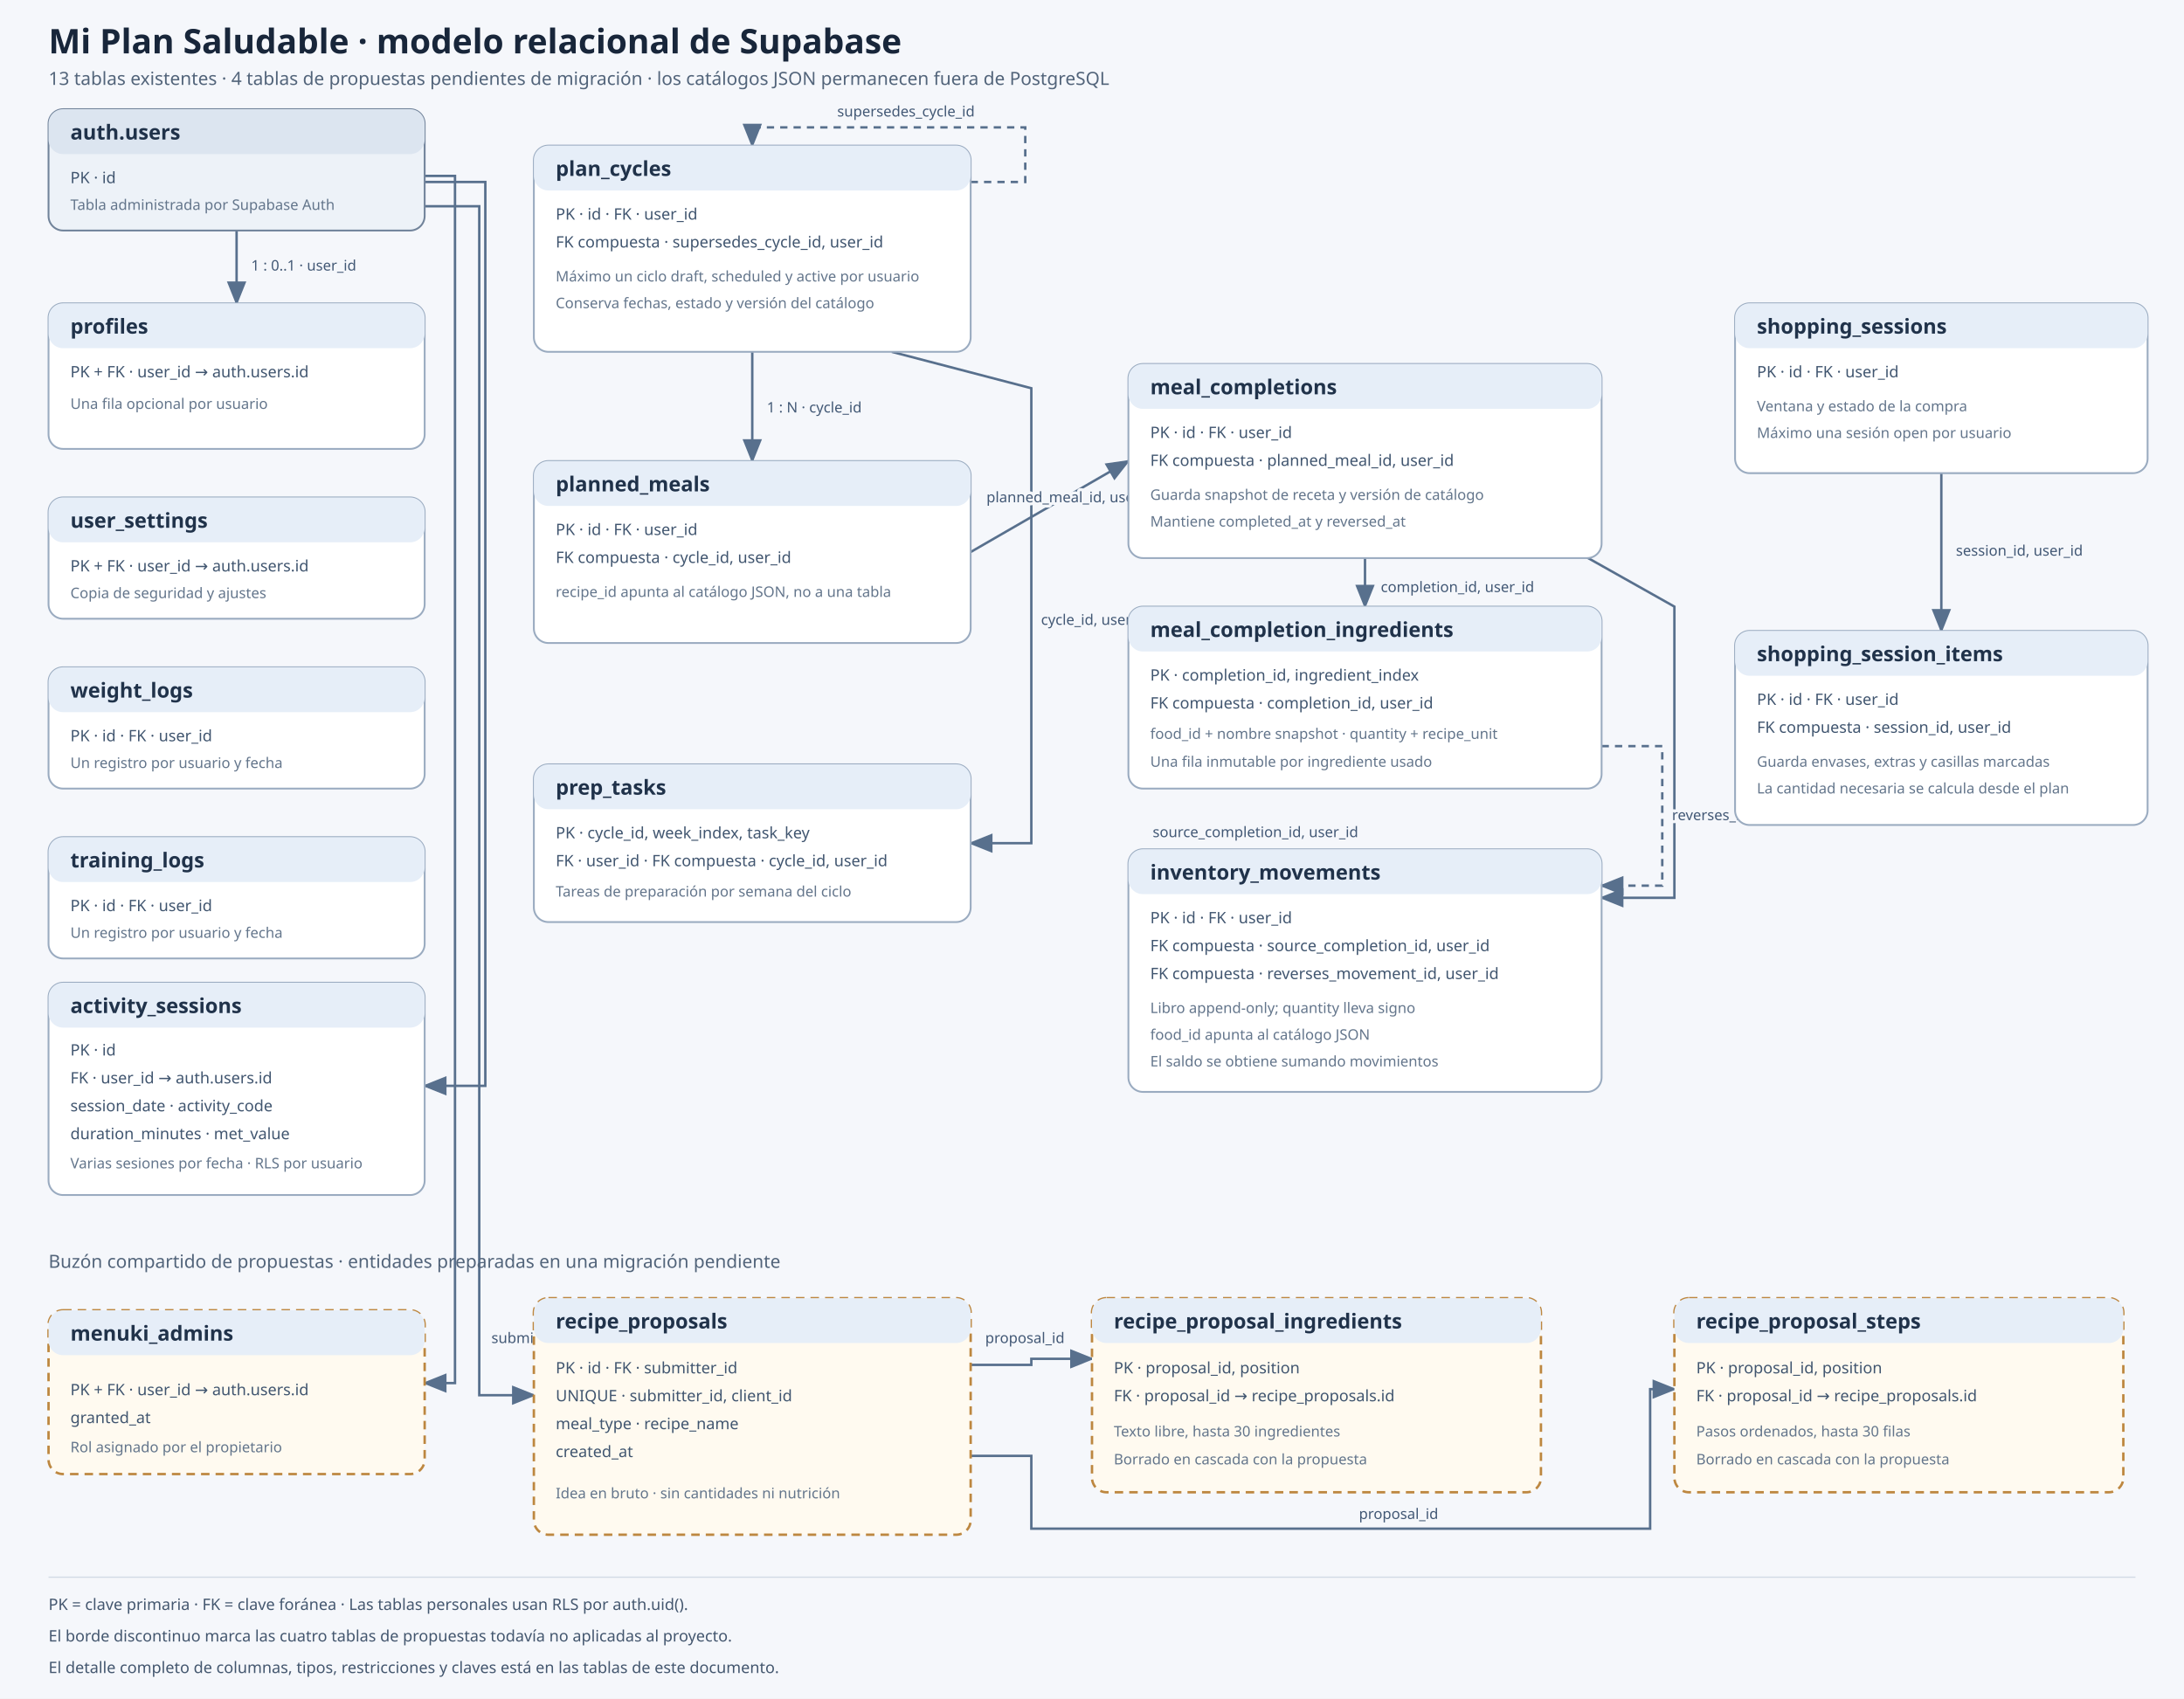
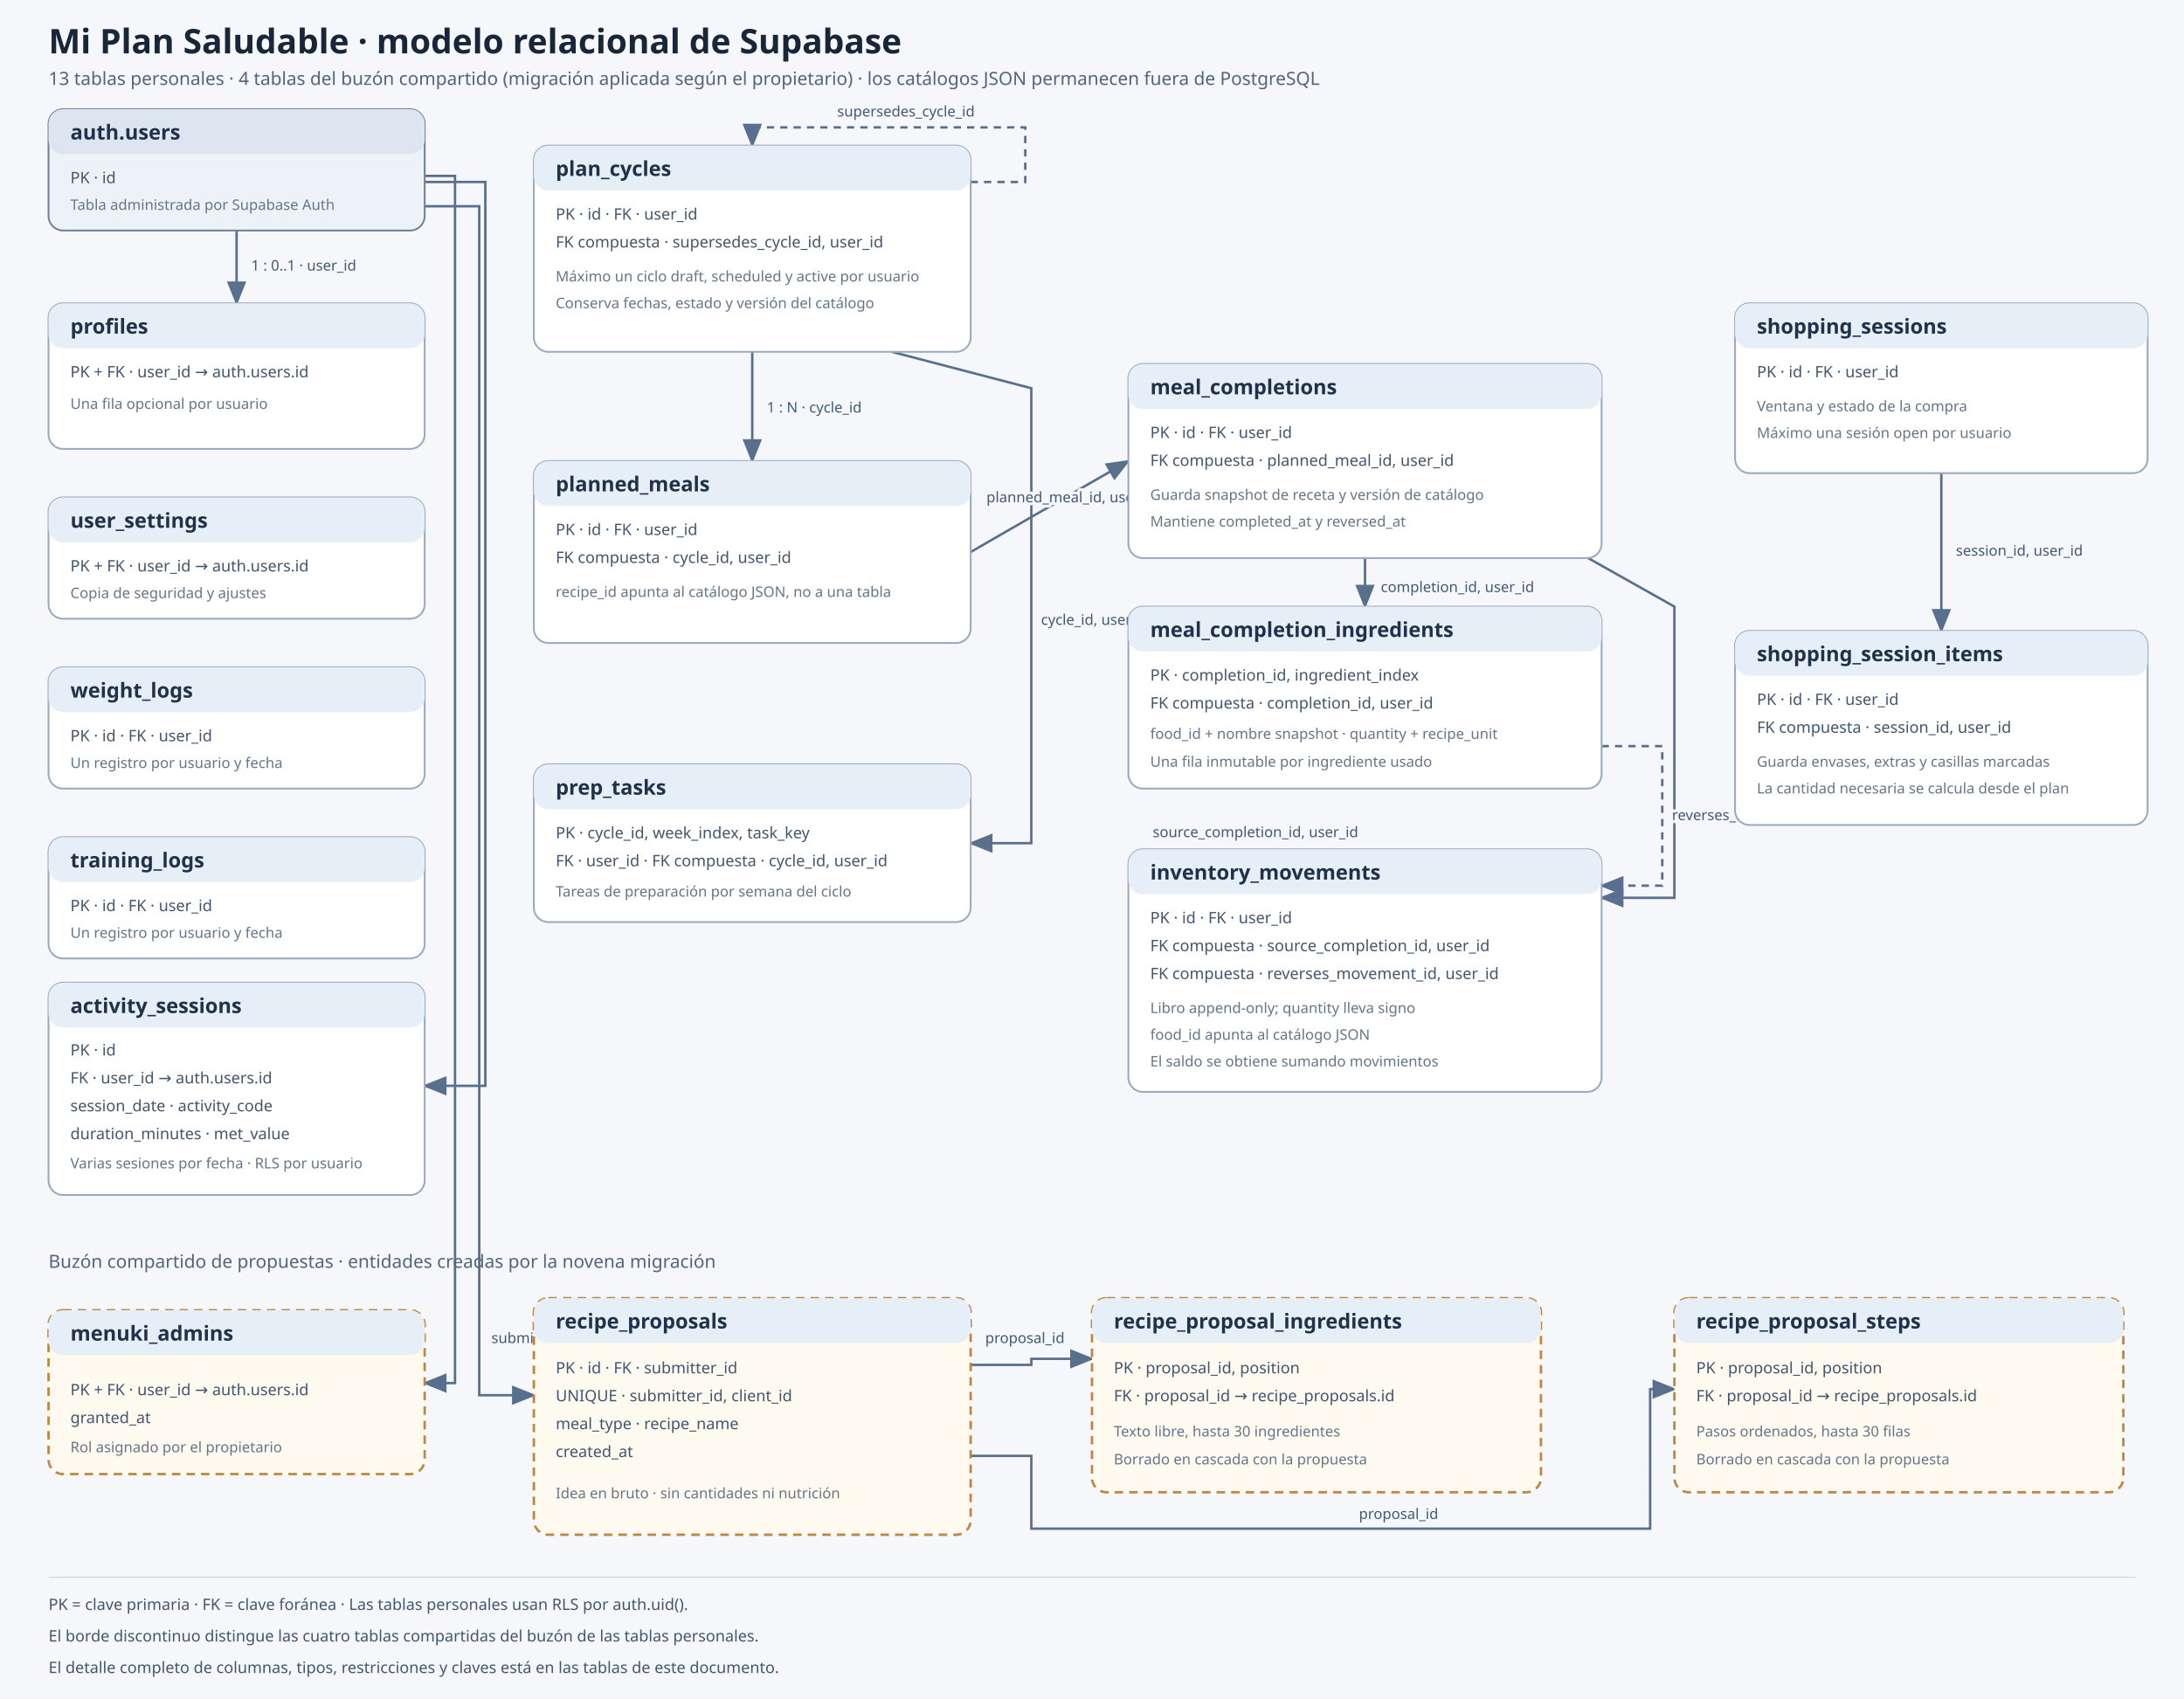
<svg xmlns="http://www.w3.org/2000/svg" width="1800" height="1400" viewBox="0 0 1800 1400" role="img" aria-labelledby="title description">
  <defs>
    <marker id="arrow" markerWidth="10" markerHeight="8" refX="9" refY="4" orient="auto" markerUnits="strokeWidth">
      <path d="M0,0 L10,4 L0,8 Z" fill="#58708d" />
    </marker>
    <style>
      .bg { fill: #f5f7fb; }
      .title { font: 700 28px system-ui, sans-serif; fill: #18263a; }
      .subtitle { font: 15px system-ui, sans-serif; fill: #52647a; }
      .entity { fill: #fff; stroke: #9aabc0; stroke-width: 1.5; rx: 12; }
      .planned { fill: #fffaf0; stroke: #bd8740; stroke-width: 2; stroke-dasharray: 7 5; }
      .auth { fill: #edf2f8; stroke: #71839a; stroke-width: 1.5; rx: 12; }
      .head { fill: #e6eef8; }
      .authhead { fill: #dce5f0; }
      .name { font: 700 17px system-ui, sans-serif; fill: #20324a; }
      .key { font: 13px system-ui, sans-serif; fill: #40556f; }
      .hint { font: 12px system-ui, sans-serif; fill: #63758b; }
      .edge { fill: none; stroke: #58708d; stroke-width: 2; marker-end: url(#arrow); }
      .edge-dashed { fill: none; stroke: #58708d; stroke-width: 2; stroke-dasharray: 6 5; marker-end: url(#arrow); }
      .edge-label { font: 12px system-ui, sans-serif; fill: #425875; paint-order: stroke; stroke: #f5f7fb; stroke-width: 5px; stroke-linejoin: round; }
      .legend { font: 13px system-ui, sans-serif; fill: #43566e; }
    </style>
  </defs>
  <rect class="bg" width="1800" height="1400" />
  <text class="title" x="40" y="44">Mi Plan Saludable · modelo relacional de Supabase</text>
-   <text class="subtitle" x="40" y="70">13 tablas existentes · 4 tablas de propuestas pendientes de migración · los catálogos JSON permanecen fuera de PostgreSQL</text>
+   <text class="subtitle" x="40" y="70">13 tablas personales · 4 tablas del buzón compartido (migración aplicada según el propietario) · los catálogos JSON permanecen fuera de PostgreSQL</text>
  <path class="edge" d="M195 190 L195 250" />
  <text class="edge-label" x="207" y="223">1 : 0..1 · user_id</text>
  <path class="edge" d="M620 290 L620 380" />
  <text class="edge-label" x="632" y="340">1 : N · cycle_id</text>
  <path class="edge" d="M735 290 L850 320 L850 695 L800 695" />
  <text class="edge-label" x="858" y="515">cycle_id, user_id</text>
  <path class="edge" d="M800 455 L930 380" />
  <text class="edge-label" x="813" y="414">planned_meal_id, user_id</text>
  <path class="edge" d="M1125 460 L1125 500" />
  <text class="edge-label" x="1138" y="488">completion_id, user_id</text>
  <path class="edge" d="M1300 455 L1380 500 L1380 740 L1320 740" />
  <text class="edge-label" x="950" y="690">source_completion_id, user_id</text>
  <path class="edge" d="M1600 390 L1600 520" />
  <text class="edge-label" x="1612" y="458">session_id, user_id</text>
  <path class="edge" d="M350 150 L400 150 L400 895 L350 895" />
  <path class="edge-dashed" d="M800 150 L845 150 L845 105 L620 105 L620 120" />
  <text class="edge-label" x="690" y="96">supersedes_cycle_id</text>
  <path class="edge-dashed" d="M1320 615 L1370 615 L1370 730 L1320 730" />
  <text class="edge-label" x="1378" y="676">reverses_movement_id · máximo un reverso</text>
  <path class="edge" d="M350 145 L375 145 L375 1140 L350 1140" />
  <path class="edge" d="M350 170 L395 170 L395 1150 L440 1150" />
  <text class="edge-label" x="405" y="1107">submitter_id → auth.users.id</text>
  <path class="edge" d="M800 1125 L850 1125 L850 1120 L900 1120" />
  <text class="edge-label" x="812" y="1107">proposal_id</text>
  <path class="edge" d="M800 1200 L850 1200 L850 1260 L1360 1260 L1360 1145 L1380 1145" />
  <text class="edge-label" x="1120" y="1252">proposal_id</text>
  <g>
    <rect class="auth" x="40" y="90" width="310" height="100" />
    <rect class="authhead" x="40" y="90" width="310" height="37" rx="12" />
    <text class="name" x="58" y="115">auth.users</text>
    <text class="key" x="58" y="151">PK · id</text>
    <text class="hint" x="58" y="173">Tabla administrada por Supabase Auth</text>
  </g>
  <g>
    <rect class="entity" x="40" y="250" width="310" height="120" />
    <rect class="head" x="40" y="250" width="310" height="37" rx="12" />
    <text class="name" x="58" y="275">profiles</text>
    <text class="key" x="58" y="311">PK + FK · user_id → auth.users.id</text>
    <text class="hint" x="58" y="337">Una fila opcional por usuario</text>
  </g>
  <g>
    <rect class="entity" x="40" y="410" width="310" height="100" />
    <rect class="head" x="40" y="410" width="310" height="37" rx="12" />
    <text class="name" x="58" y="435">user_settings</text>
    <text class="key" x="58" y="471">PK + FK · user_id → auth.users.id</text>
    <text class="hint" x="58" y="493">Copia de seguridad y ajustes</text>
  </g>
  <g>
    <rect class="entity" x="40" y="550" width="310" height="100" />
    <rect class="head" x="40" y="550" width="310" height="37" rx="12" />
    <text class="name" x="58" y="575">weight_logs</text>
    <text class="key" x="58" y="611">PK · id · FK · user_id</text>
    <text class="hint" x="58" y="633">Un registro por usuario y fecha</text>
  </g>
  <g>
    <rect class="entity" x="40" y="690" width="310" height="100" />
    <rect class="head" x="40" y="690" width="310" height="37" rx="12" />
    <text class="name" x="58" y="715">training_logs</text>
    <text class="key" x="58" y="751">PK · id · FK · user_id</text>
    <text class="hint" x="58" y="773">Un registro por usuario y fecha</text>
  </g>
  <g>
    <rect class="entity" x="40" y="810" width="310" height="175" />
    <rect class="head" x="40" y="810" width="310" height="37" rx="12" />
    <text class="name" x="58" y="835">activity_sessions</text>
    <text class="key" x="58" y="870">PK · id</text>
    <text class="key" x="58" y="893">FK · user_id → auth.users.id</text>
    <text class="key" x="58" y="916">session_date · activity_code</text>
    <text class="key" x="58" y="939">duration_minutes · met_value</text>
    <text class="hint" x="58" y="963">Varias sesiones por fecha · RLS por usuario</text>
  </g>
  <g>
    <rect class="entity" x="440" y="120" width="360" height="170" />
    <rect class="head" x="440" y="120" width="360" height="37" rx="12" />
    <text class="name" x="458" y="145">plan_cycles</text>
    <text class="key" x="458" y="181">PK · id · FK · user_id</text>
    <text class="key" x="458" y="204">FK compuesta · supersedes_cycle_id, user_id</text>
    <text class="hint" x="458" y="232">Máximo un ciclo draft, scheduled y active por usuario</text>
    <text class="hint" x="458" y="254">Conserva fechas, estado y versión del catálogo</text>
  </g>
  <g>
    <rect class="entity" x="440" y="380" width="360" height="150" />
    <rect class="head" x="440" y="380" width="360" height="37" rx="12" />
    <text class="name" x="458" y="405">planned_meals</text>
    <text class="key" x="458" y="441">PK · id · FK · user_id</text>
    <text class="key" x="458" y="464">FK compuesta · cycle_id, user_id</text>
    <text class="hint" x="458" y="492">recipe_id apunta al catálogo JSON, no a una tabla</text>
  </g>
  <g>
    <rect class="entity" x="440" y="630" width="360" height="130" />
    <rect class="head" x="440" y="630" width="360" height="37" rx="12" />
    <text class="name" x="458" y="655">prep_tasks</text>
    <text class="key" x="458" y="691">PK · cycle_id, week_index, task_key</text>
    <text class="key" x="458" y="714">FK · user_id · FK compuesta · cycle_id, user_id</text>
    <text class="hint" x="458" y="739">Tareas de preparación por semana del ciclo</text>
  </g>
  <g>
    <rect class="entity" x="930" y="300" width="390" height="160" />
    <rect class="head" x="930" y="300" width="390" height="37" rx="12" />
    <text class="name" x="948" y="325">meal_completions</text>
    <text class="key" x="948" y="361">PK · id · FK · user_id</text>
    <text class="key" x="948" y="384">FK compuesta · planned_meal_id, user_id</text>
    <text class="hint" x="948" y="412">Guarda snapshot de receta y versión de catálogo</text>
    <text class="hint" x="948" y="434">Mantiene completed_at y reversed_at</text>
  </g>
  <g>
    <rect class="entity" x="930" y="500" width="390" height="150" />
    <rect class="head" x="930" y="500" width="390" height="37" rx="12" />
    <text class="name" x="948" y="525">meal_completion_ingredients</text>
    <text class="key" x="948" y="561">PK · completion_id, ingredient_index</text>
    <text class="key" x="948" y="584">FK compuesta · completion_id, user_id</text>
    <text class="hint" x="948" y="609">food_id + nombre snapshot · quantity + recipe_unit</text>
    <text class="hint" x="948" y="632">Una fila inmutable por ingrediente usado</text>
  </g>
  <g>
    <rect class="entity" x="930" y="700" width="390" height="200" />
    <rect class="head" x="930" y="700" width="390" height="37" rx="12" />
    <text class="name" x="948" y="725">inventory_movements</text>
    <text class="key" x="948" y="761">PK · id · FK · user_id</text>
    <text class="key" x="948" y="784">FK compuesta · source_completion_id, user_id</text>
    <text class="key" x="948" y="807">FK compuesta · reverses_movement_id, user_id</text>
    <text class="hint" x="948" y="835">Libro append-only; quantity lleva signo</text>
    <text class="hint" x="948" y="857">food_id apunta al catálogo JSON</text>
    <text class="hint" x="948" y="879">El saldo se obtiene sumando movimientos</text>
  </g>
  <g>
    <rect class="entity" x="1430" y="250" width="340" height="140" />
    <rect class="head" x="1430" y="250" width="340" height="37" rx="12" />
    <text class="name" x="1448" y="275">shopping_sessions</text>
    <text class="key" x="1448" y="311">PK · id · FK · user_id</text>
    <text class="hint" x="1448" y="339">Ventana y estado de la compra</text>
    <text class="hint" x="1448" y="361">Máximo una sesión open por usuario</text>
  </g>
  <g>
    <rect class="entity" x="1430" y="520" width="340" height="160" />
    <rect class="head" x="1430" y="520" width="340" height="37" rx="12" />
    <text class="name" x="1448" y="545">shopping_session_items</text>
    <text class="key" x="1448" y="581">PK · id · FK · user_id</text>
    <text class="key" x="1448" y="604">FK compuesta · session_id, user_id</text>
    <text class="hint" x="1448" y="632">Guarda envases, extras y casillas marcadas</text>
    <text class="hint" x="1448" y="654">La cantidad necesaria se calcula desde el plan</text>
  </g>
-   <text class="subtitle" x="40" y="1045">Buzón compartido de propuestas · entidades preparadas en una migración pendiente</text>
+   <text class="subtitle" x="40" y="1045">Buzón compartido de propuestas · entidades creadas por la novena migración</text>
  <g>
    <rect class="entity planned" x="40" y="1080" width="310" height="135" />
    <rect class="head" x="40" y="1080" width="310" height="37" rx="12" />
    <text class="name" x="58" y="1105">menuki_admins</text>
    <text class="key" x="58" y="1150">PK + FK · user_id → auth.users.id</text>
    <text class="key" x="58" y="1173">granted_at</text>
    <text class="hint" x="58" y="1197">Rol asignado por el propietario</text>
  </g>
  <g>
    <rect class="entity planned" x="440" y="1070" width="360" height="195" />
    <rect class="head" x="440" y="1070" width="360" height="37" rx="12" />
    <text class="name" x="458" y="1095">recipe_proposals</text>
    <text class="key" x="458" y="1132">PK · id · FK · submitter_id</text>
    <text class="key" x="458" y="1155">UNIQUE · submitter_id, client_id</text>
    <text class="key" x="458" y="1178">meal_type · recipe_name</text>
    <text class="key" x="458" y="1201">created_at</text>
    <text class="hint" x="458" y="1235">Idea en bruto · sin cantidades ni nutrición</text>
  </g>
  <g>
    <rect class="entity planned" x="900" y="1070" width="370" height="160" />
    <rect class="head" x="900" y="1070" width="370" height="37" rx="12" />
    <text class="name" x="918" y="1095">recipe_proposal_ingredients</text>
    <text class="key" x="918" y="1132">PK · proposal_id, position</text>
    <text class="key" x="918" y="1155">FK · proposal_id → recipe_proposals.id</text>
    <text class="hint" x="918" y="1184">Texto libre, hasta 30 ingredientes</text>
    <text class="hint" x="918" y="1207">Borrado en cascada con la propuesta</text>
  </g>
  <g>
    <rect class="entity planned" x="1380" y="1070" width="370" height="160" />
    <rect class="head" x="1380" y="1070" width="370" height="37" rx="12" />
    <text class="name" x="1398" y="1095">recipe_proposal_steps</text>
    <text class="key" x="1398" y="1132">PK · proposal_id, position</text>
    <text class="key" x="1398" y="1155">FK · proposal_id → recipe_proposals.id</text>
    <text class="hint" x="1398" y="1184">Pasos ordenados, hasta 30 filas</text>
    <text class="hint" x="1398" y="1207">Borrado en cascada con la propuesta</text>
  </g>
  <line x1="40" y1="1300" x2="1760" y2="1300" stroke="#d1dae5" stroke-width="1" />
  <text class="legend" x="40" y="1327">PK = clave primaria · FK = clave foránea · Las tablas personales usan RLS por auth.uid().</text>
-   <text class="legend" x="40" y="1353">El borde discontinuo marca las cuatro tablas de propuestas todavía no aplicadas al proyecto.</text>
+   <text class="legend" x="40" y="1353">El borde discontinuo distingue las cuatro tablas compartidas del buzón de las tablas personales.</text>
  <text class="legend" x="40" y="1379">El detalle completo de columnas, tipos, restricciones y claves está en las tablas de este documento.</text>
</svg>
